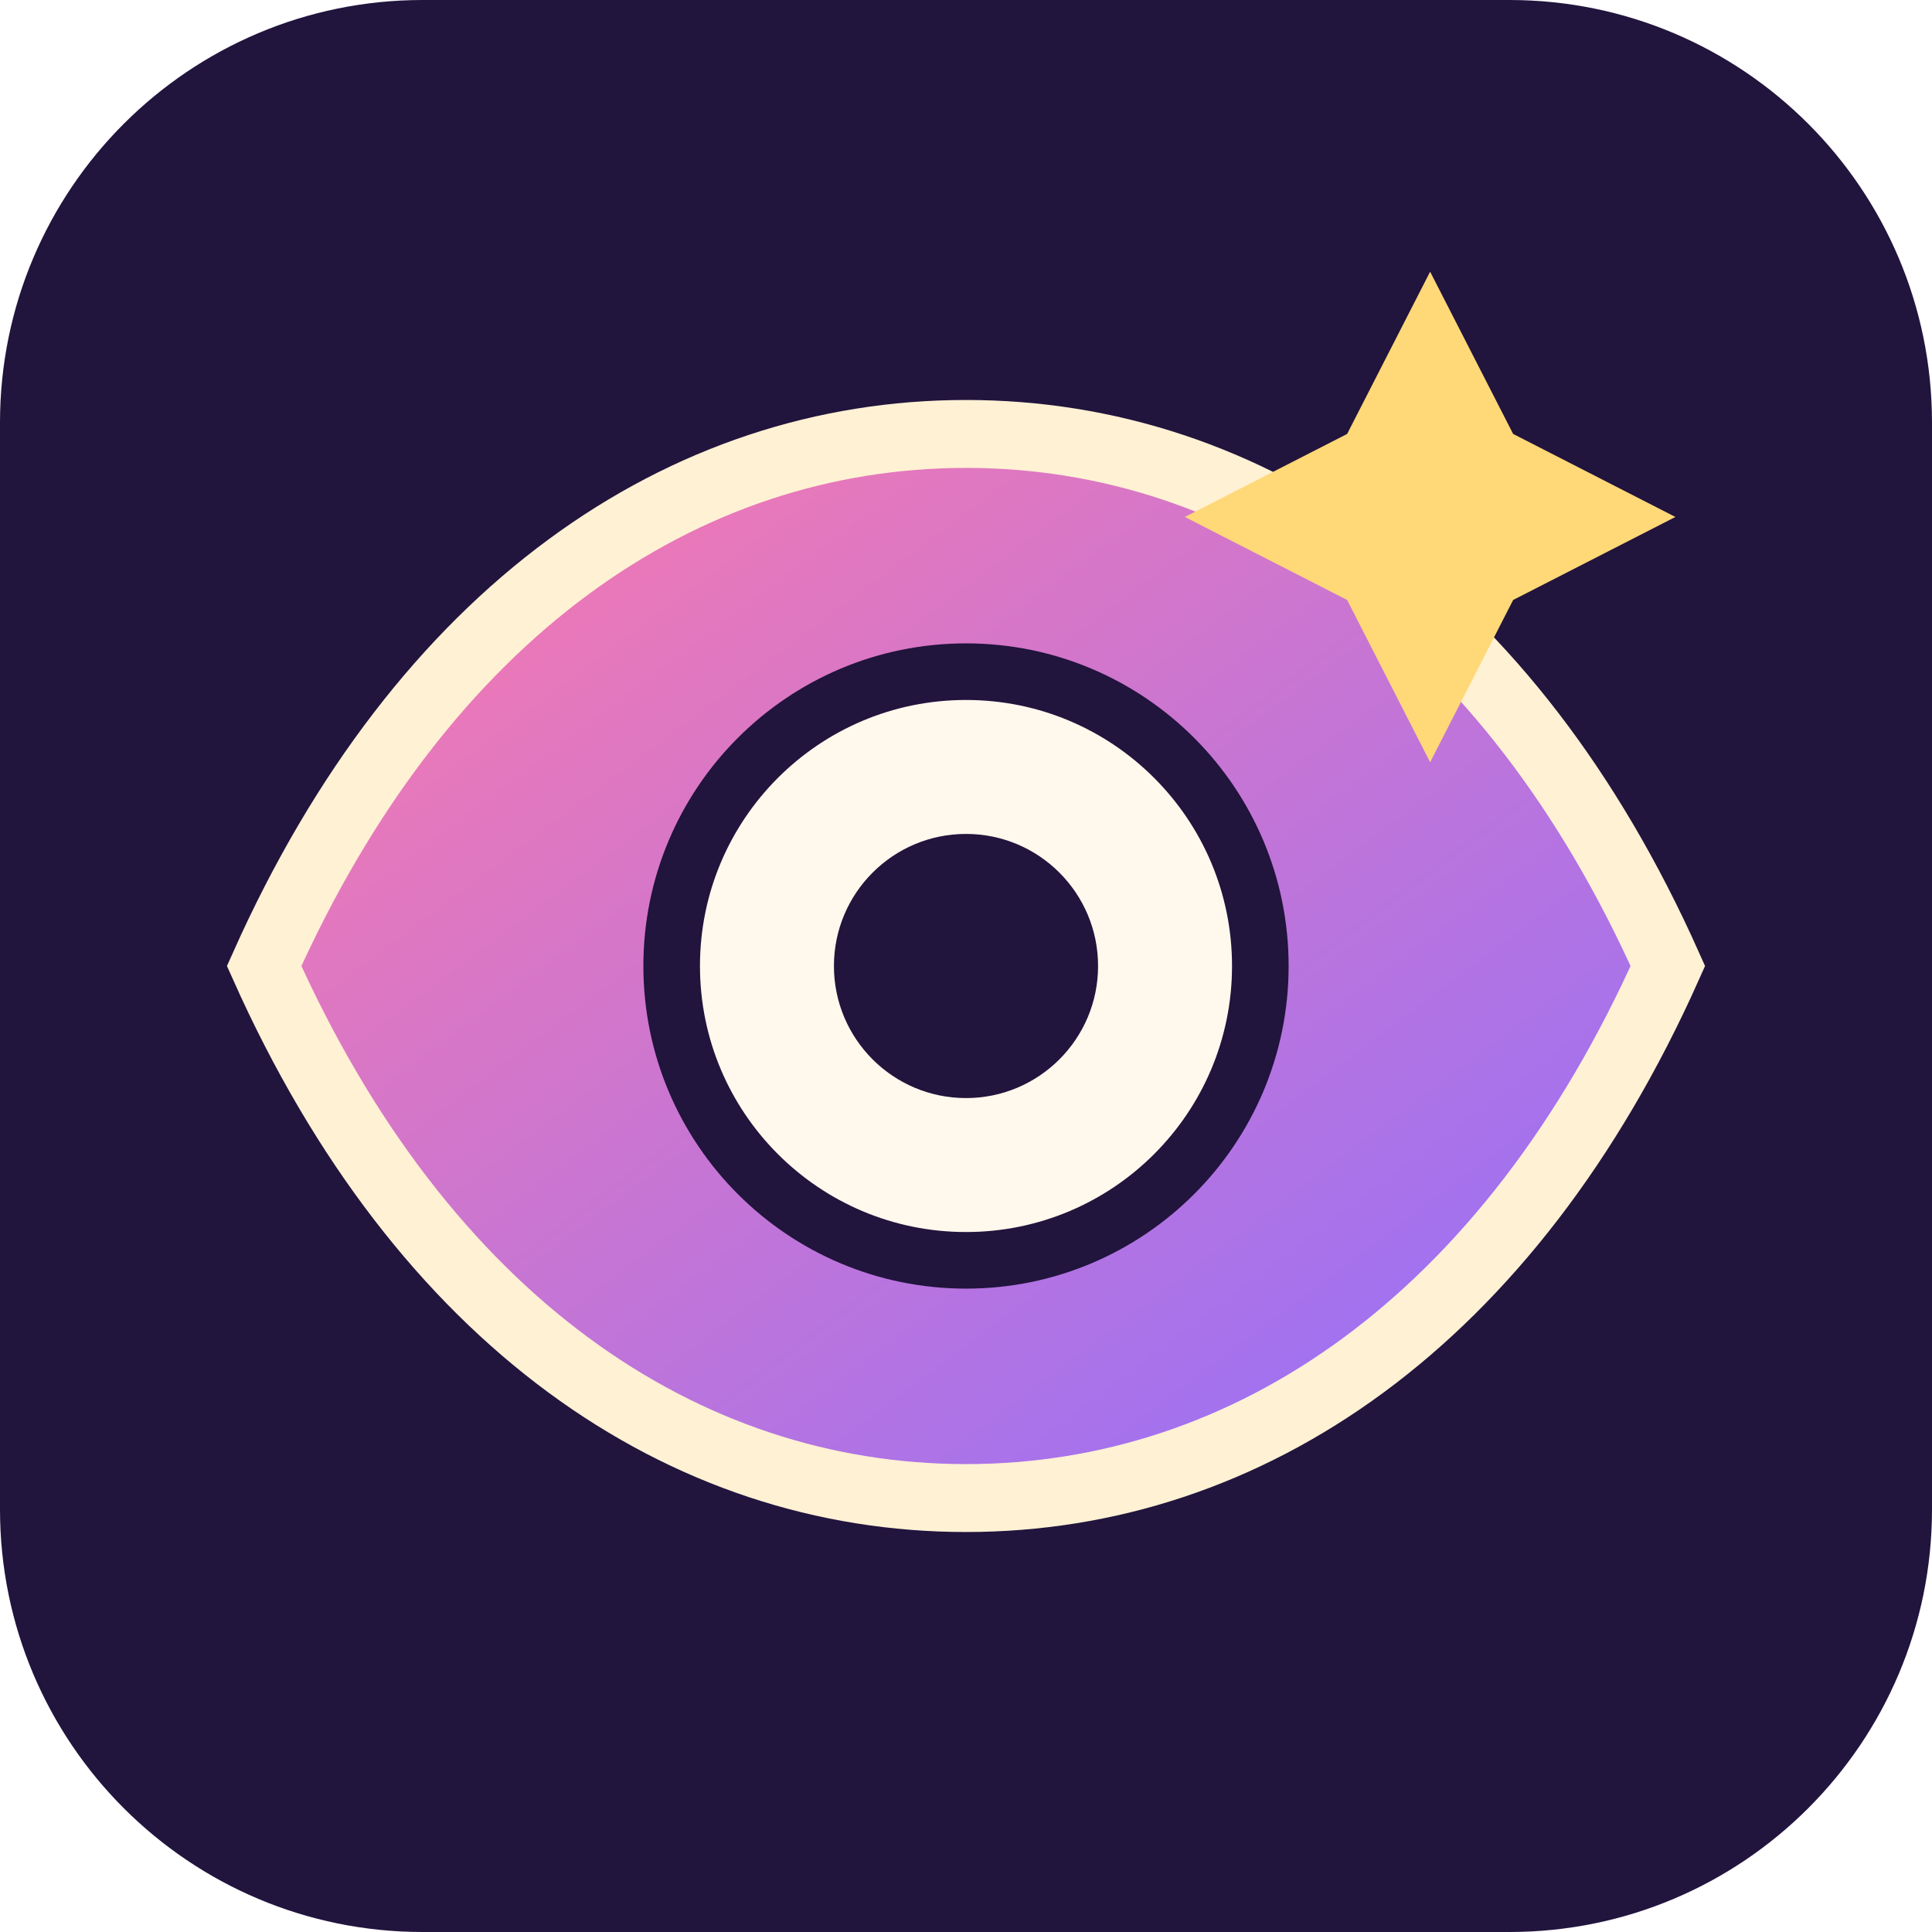
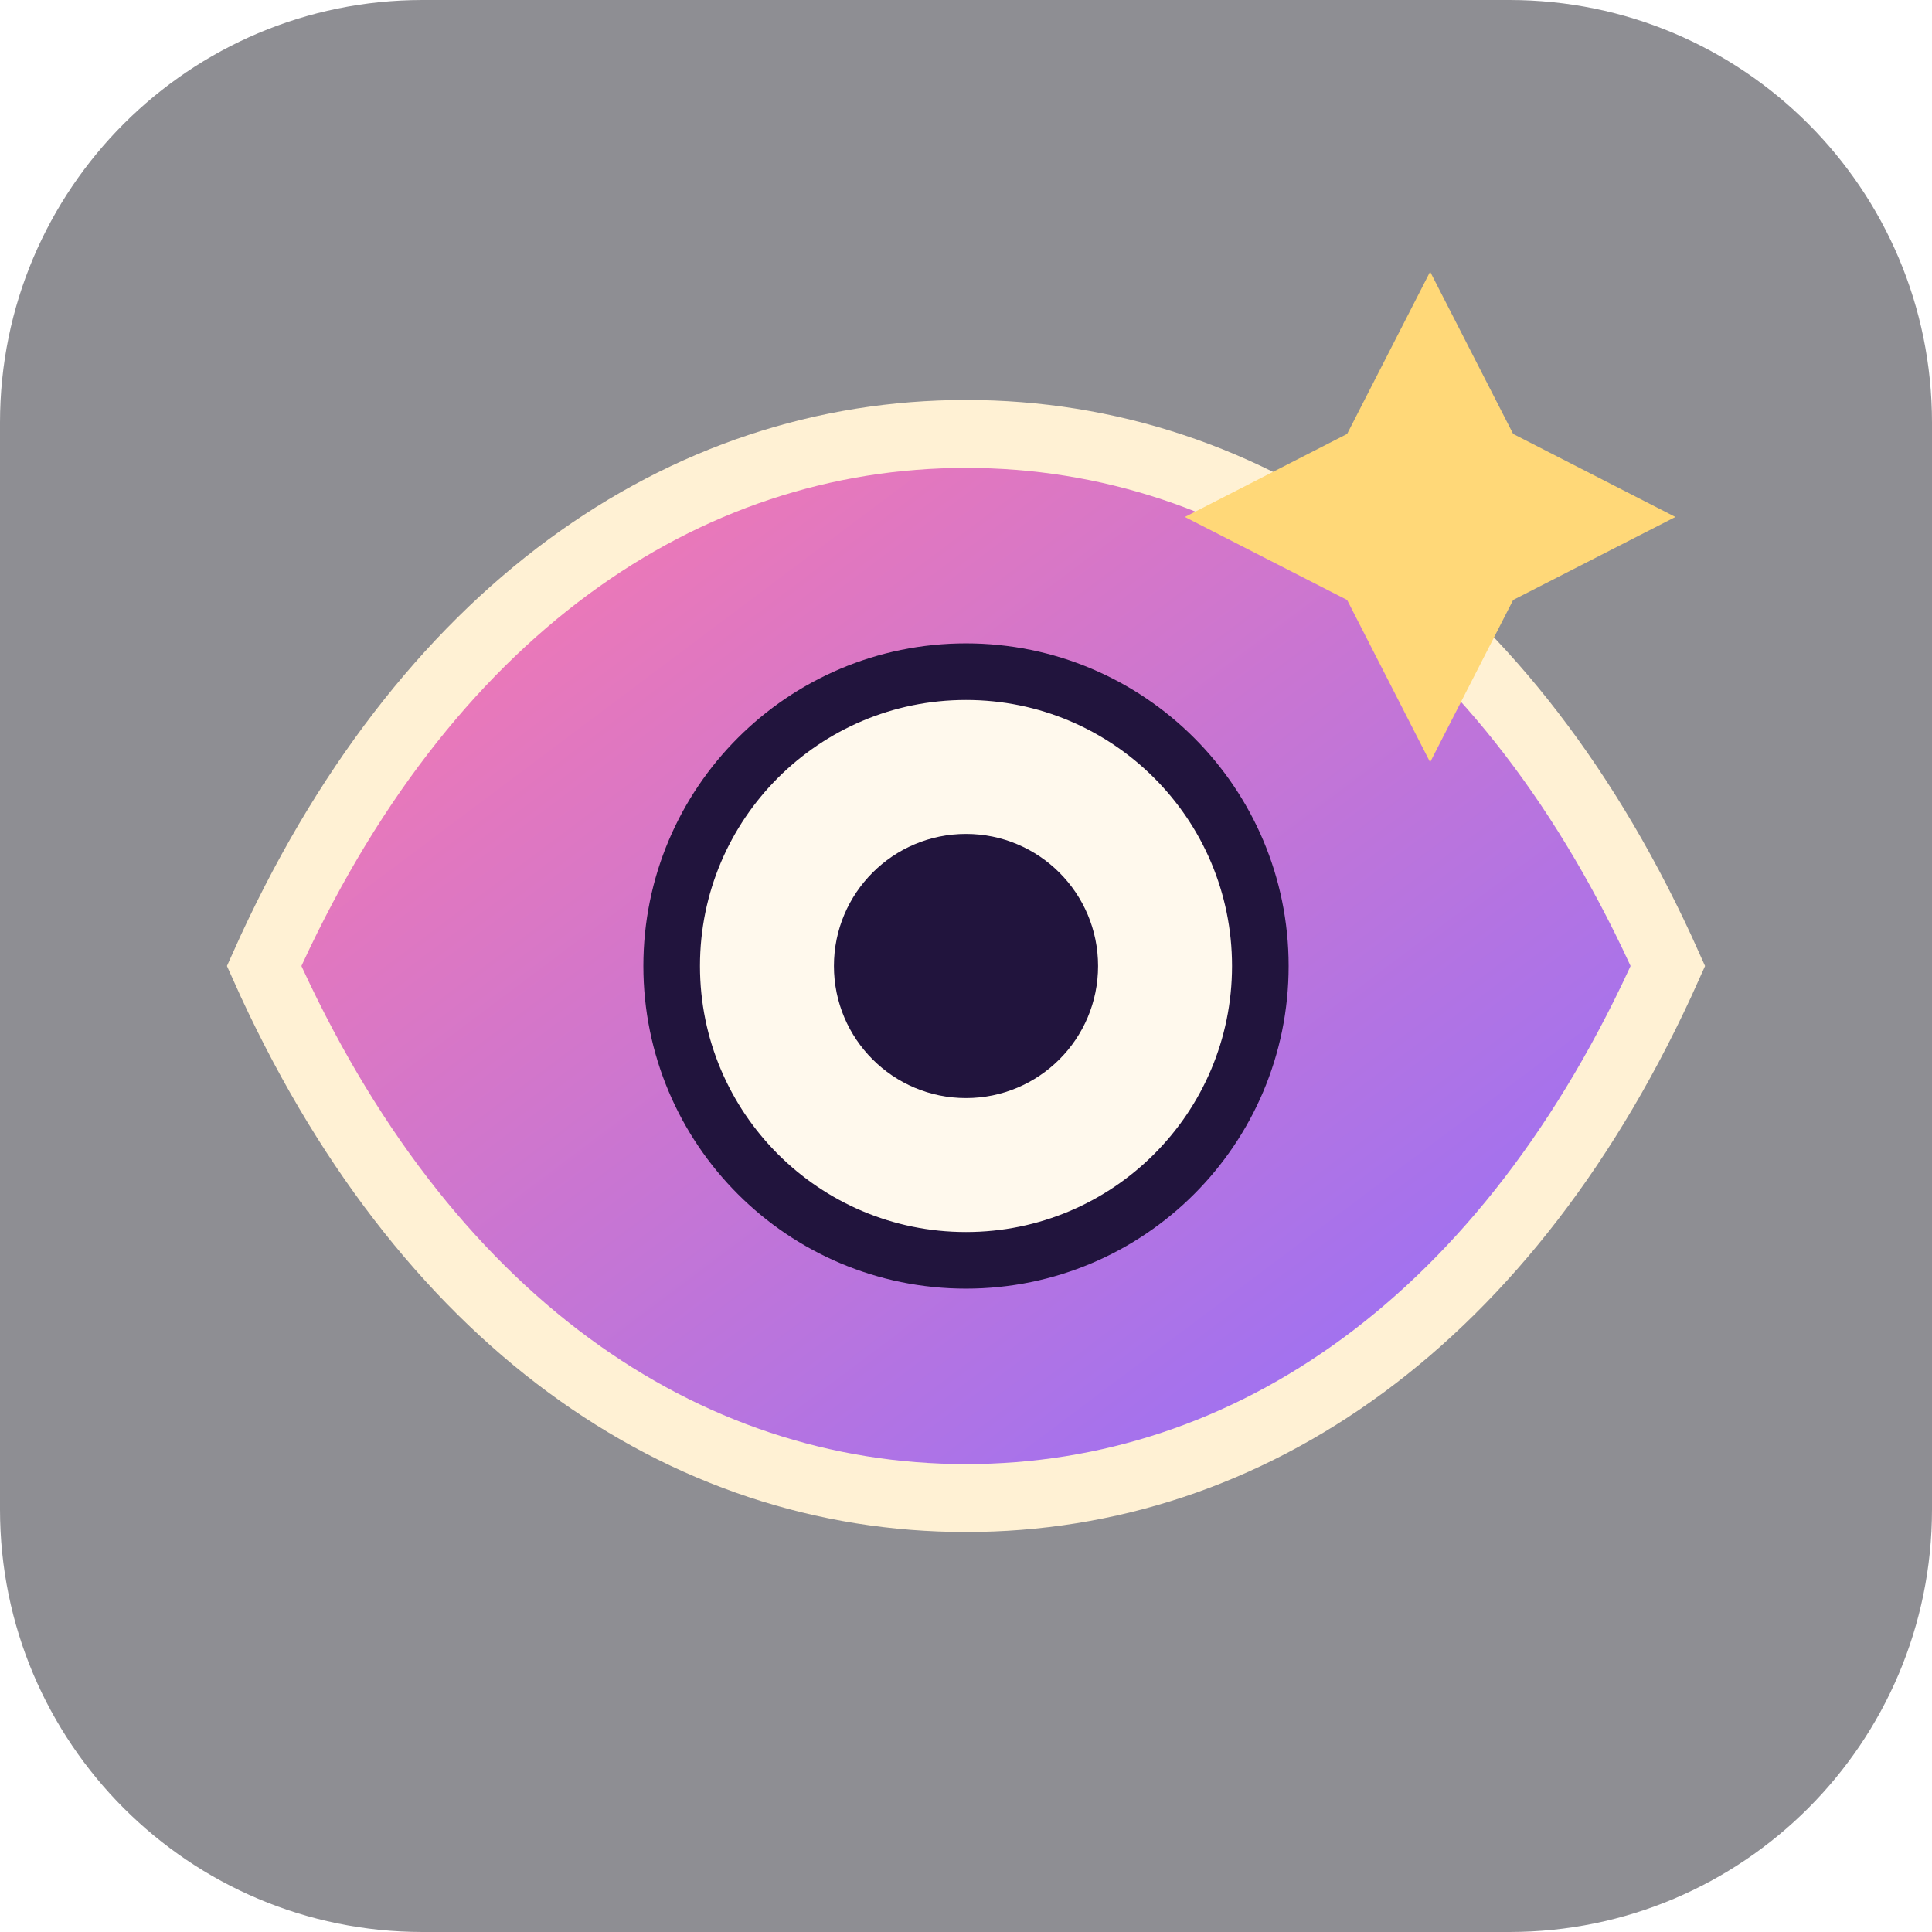
<svg xmlns="http://www.w3.org/2000/svg" viewBox="0 0 512 512">
  <defs>
    <linearGradient id="g" x1="0" y1="0" x2="1" y2="1">
      <stop stop-color="#ff7aa9" />
      <stop offset="1" stop-color="#8d70ff" />
    </linearGradient>
  </defs>
-   <rect width="512" height="512" rx="112" fill="#21143d" />
+   <rect width="512" height="512" rx="112" fill="#8e8e93" />
  <path d="M70 256c42-94 111-141 186-141s144 47 186 141c-42 94-111 141-186 141S112 350 70 256Z" fill="url(#g)" stroke="#fff1d4" stroke-width="18" />
  <circle cx="256" cy="256" r="78" fill="#fff9ed" stroke="#21143d" stroke-width="15" />
  <circle cx="256" cy="256" r="35" fill="#21143d" />
  <path d="m357 115 22-43 22 43 43 22-43 22-22 43-22-43-43-22z" fill="#ffd878" />
</svg>
